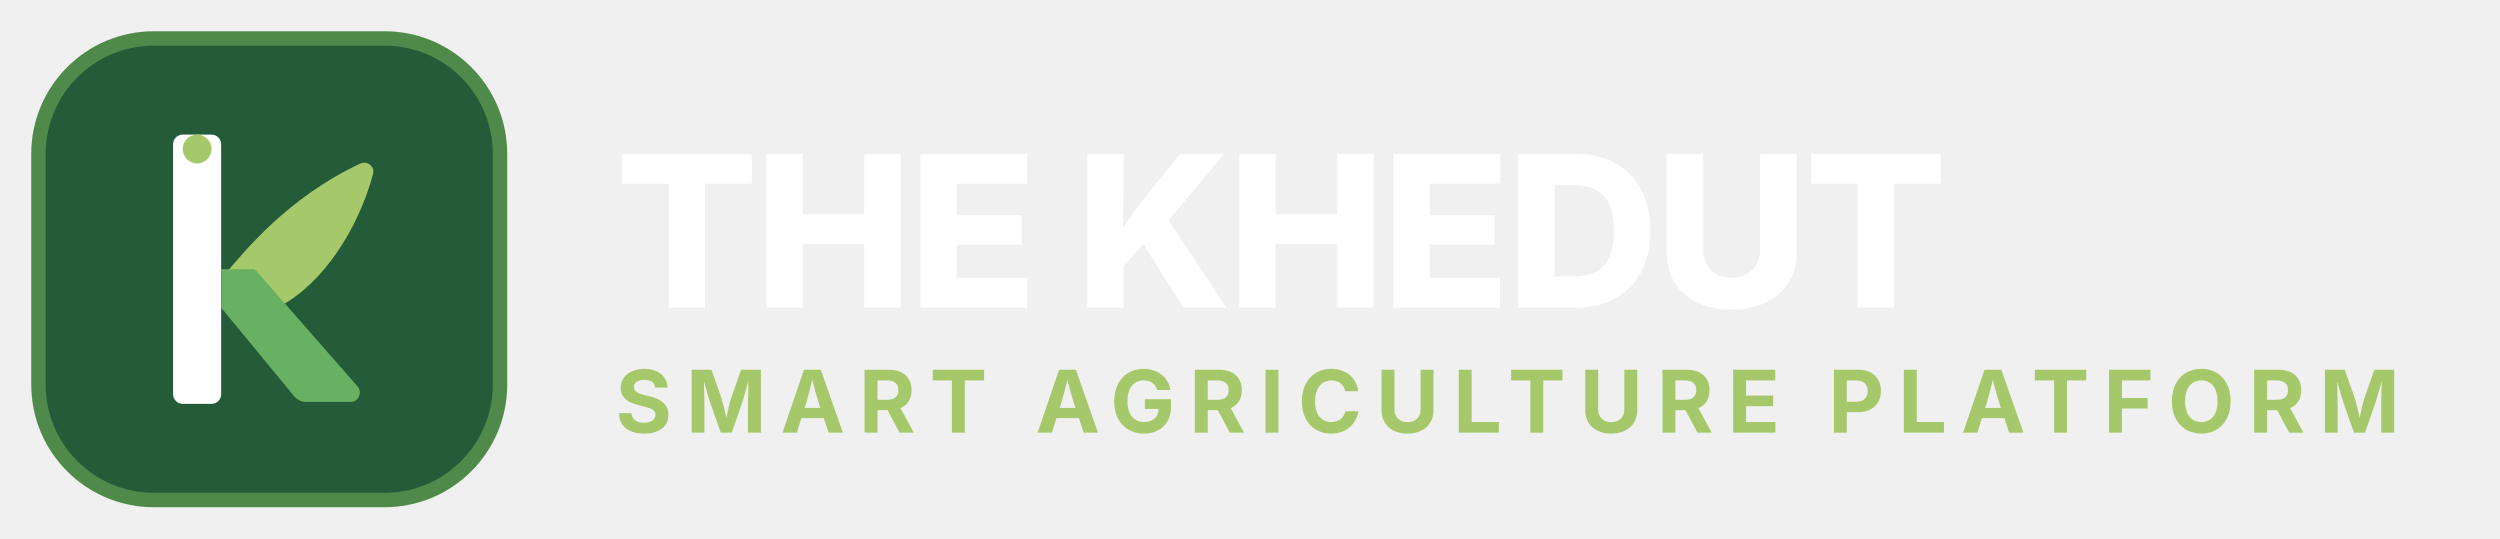
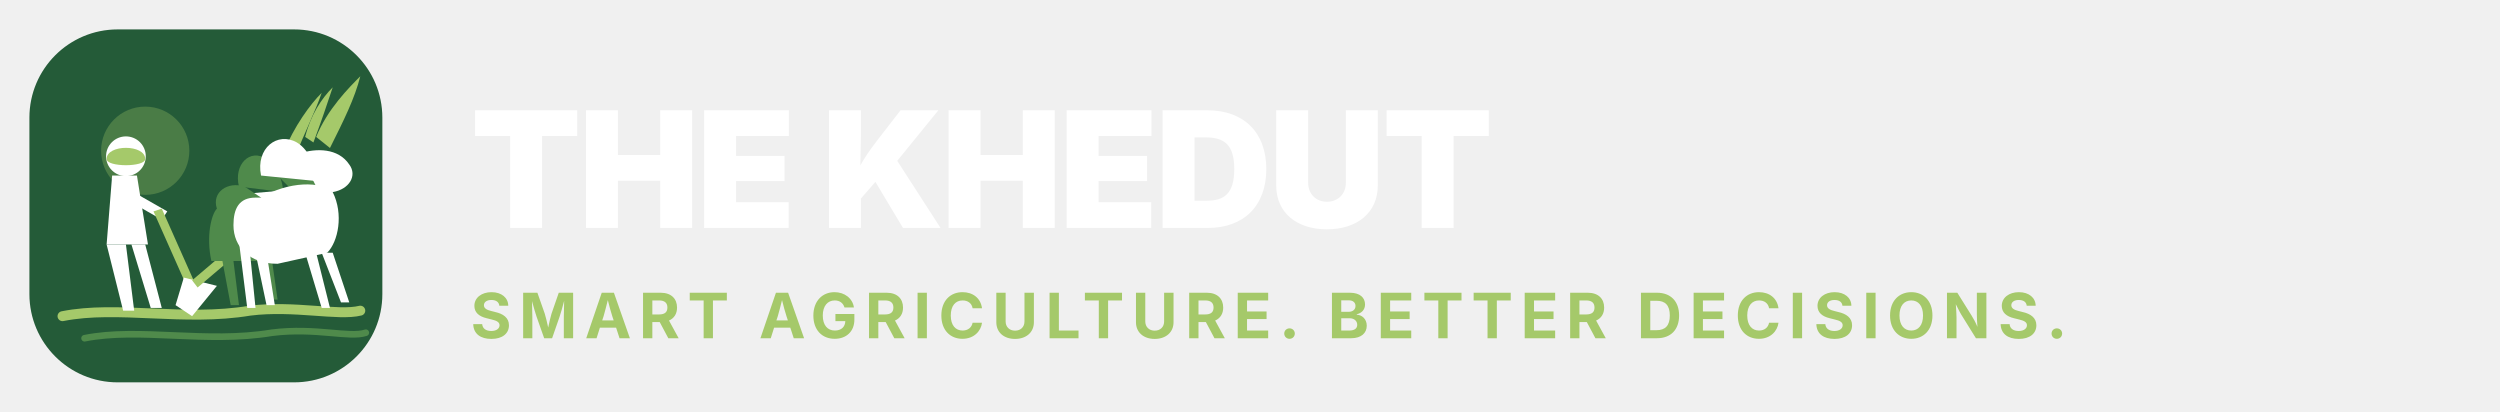
- <svg xmlns="http://www.w3.org/2000/svg" viewBox="0 0 260 56" fill="none">
+ <svg xmlns="http://www.w3.org/2000/svg" viewBox="0 0 340 56" fill="none">
  <g transform="translate(4, 4)">
-     <rect width="48" height="48" rx="12" fill="#245B38" stroke="#4F8A4B" stroke-width="1.5" />
-     <path d="M14 11C14 10.448 14.448 10 15 10H18C18.552 10 19 10.448 19 11V37C19 37.552 18.552 38 18 38H15C14.448 38 14 37.552 14 37V11Z" fill="#FFFFFF" />
-     <path d="M19 25C21.5 22 26 16.5 33.5 13C34.2 12.7 35 13.3 34.8 14.1C33.2 20 29.5 25.5 25.2 27.8L19 25Z" fill="#A5C96A" />
-     <path d="M22.5 24L33.2 36.2C33.7 36.8 33.3 37.8 32.5 37.8H27.8C27.3 37.8 26.8 37.5 26.5 37.1L19 28V24H22.5Z" fill="#68B062" />
-     <circle cx="16.5" cy="11.5" r="1.5" fill="#A5C96A" />
+     <rect width="48" height="48" rx="12" fill="#245B38" />
+     <g transform="scale(0.75)">
+       <circle cx="21" cy="22" r="8" fill="#A5C96A" fill-opacity="0.3" />
+       <path d="M6 52 C16 50 28 53 40 51 C48 50 56 52 60 51" stroke="#A5C96A" stroke-width="1.8" stroke-linecap="round" />
+       <path d="M10 56 C20 54 32 57 44 55 C52 54 58 56 61 55" stroke="#4F8A4B" stroke-width="1.2" stroke-linecap="round" />
+       <circle cx="17.5" cy="23" r="3.6" fill="#FFFFFF" />
+       <path d="M14 23.5 C14 20.8 21 20.8 21 23.5 C21 25 14 25 14 23.5 Z" fill="#A5C96A" />
+       <path d="M15 26.5 L19.5 26.5 L21.5 39 L14 39 Z" fill="#FFFFFF" />
+       <path d="M18 29 L25 33 L24 34.5 L17 30.5 Z" fill="#FFFFFF" />
+       <path d="M14 39 L17 51 L19 51 L17.5 39 Z" fill="#FFFFFF" />
+       <path d="M18.5 39 L22 50.5 L24 50.5 L21 39 Z" fill="#FFFFFF" />
+       <path d="M24 32.5 L30 46 L28.5 46.5 L22.5 33 Z" fill="#A5C96A" />
+       <path d="M28 45 L34 46.5 L29.5 52 L26.5 50 Z" fill="#FFFFFF" />
+       <path d="M29.5 45.5 L46 31.5 L47 32.8 L30.5 46.8 Z" fill="#A5C96A" />
+       <path d="M37 30 L54 28.5 L54 30.2 L37 31.7 Z" fill="#FFFFFF" />
+       <path d="M38 28.5 C37 24.5 40 21.5 43 23.5 C45 25 46 27.5 46 29.5 Z" fill="#4F8A4B" />
+       <path d="M46 22.5 C48 17.5 51 13.5 53 11.5 C52 14.5 50 18.5 48 23.5 Z" fill="#A5C96A" />
+       <path d="M44 25.5 C46 23.5 50 23.5 52 26.5 C53 28 51 30.5 49 30.5 Z" fill="#4F8A4B" />
+       <path d="M34 32.5 C33 29.5 36 27.5 39 28.5 L45 32.5 L44 42 L33 42 C32 37.5 33 33.5 34 32.5 Z" fill="#4F8A4B" />
+       <path d="M35 42 L36.5 50 L38 50 L37 42 Z" fill="#4F8A4B" />
+       <path d="M42 42 L43.5 49 L45 49 L44 42 Z" fill="#4F8A4B" />
+       <path d="M42 26.5 C41 21.5 45 18.5 48.5 20.5 C51 22 52 25.5 52 27.5 Z" fill="#FFFFFF" />
+       <path d="M52 19.5 C54 14.5 58 10.5 60 8.5 C59 12.5 57 16.5 54.5 21.5 Z" fill="#A5C96A" />
+       <path d="M50 19.5 C51 15.5 53 12.5 55 10.5 C54 13.5 53 16.5 51.5 20.5 Z" fill="#A5C96A" />
+       <path d="M49 22.5 C52 21.5 56 21.5 58 24.5 C59.5 26.5 58 29 55 29.5 L52 28.5 Z" fill="#FFFFFF" />
+       <path d="M41 30.5 C38 30.5 37 32.5 37 35.5 C37 39.5 40 42.5 45 42.5 L54 40.5 C56 38.5 57 33.5 55 29.5 C53 27.5 47 27.5 42 30.5 Z" fill="#FFFFFF" />
+       <path d="M50 40.5 L53 50.5 L54.5 50.5 L52 40.5 Z" fill="#FFFFFF" />
+       <path d="M53 40.5 L56.5 49.5 L58 49.5 L55 40.5 Z" fill="#FFFFFF" />
+       <path d="M38 38.5 L39.5 50.5 L41 50.5 L40 40.5 Z" fill="#FFFFFF" />
+       <path d="M41 40.5 L43 50 L44.5 50 L43 40.5 Z" fill="#FFFFFF" />
+     </g>
  </g>
-   <text x="64" y="32" font-family="'Outfit', 'Inter', -apple-system, BlinkMacSystemFont, sans-serif" font-weight="800" font-size="22" letter-spacing="-0.02em" fill="#FFFFFF">THE KHEDUT</text>
-   <text x="64" y="45" font-family="'Inter', -apple-system, BlinkMacSystemFont, sans-serif" font-weight="700" font-size="9" letter-spacing="0.16em" fill="#A5C96A">SMART AGRICULTURE PLATFORM</text>
+   <text x="64" y="31" font-family="'Outfit', 'Inter', -apple-system, BlinkMacSystemFont, sans-serif" font-weight="900" font-size="22" letter-spacing="-0.02em" fill="#FFFFFF">THE KHEDUT</text>
+   <text x="64" y="46" font-family="'Inter', -apple-system, BlinkMacSystemFont, sans-serif" font-weight="700" font-size="8.5" letter-spacing="0.12em" fill="#A5C96A">SMART AGRICULTURE. BETTER DECISIONS.</text>
</svg>
